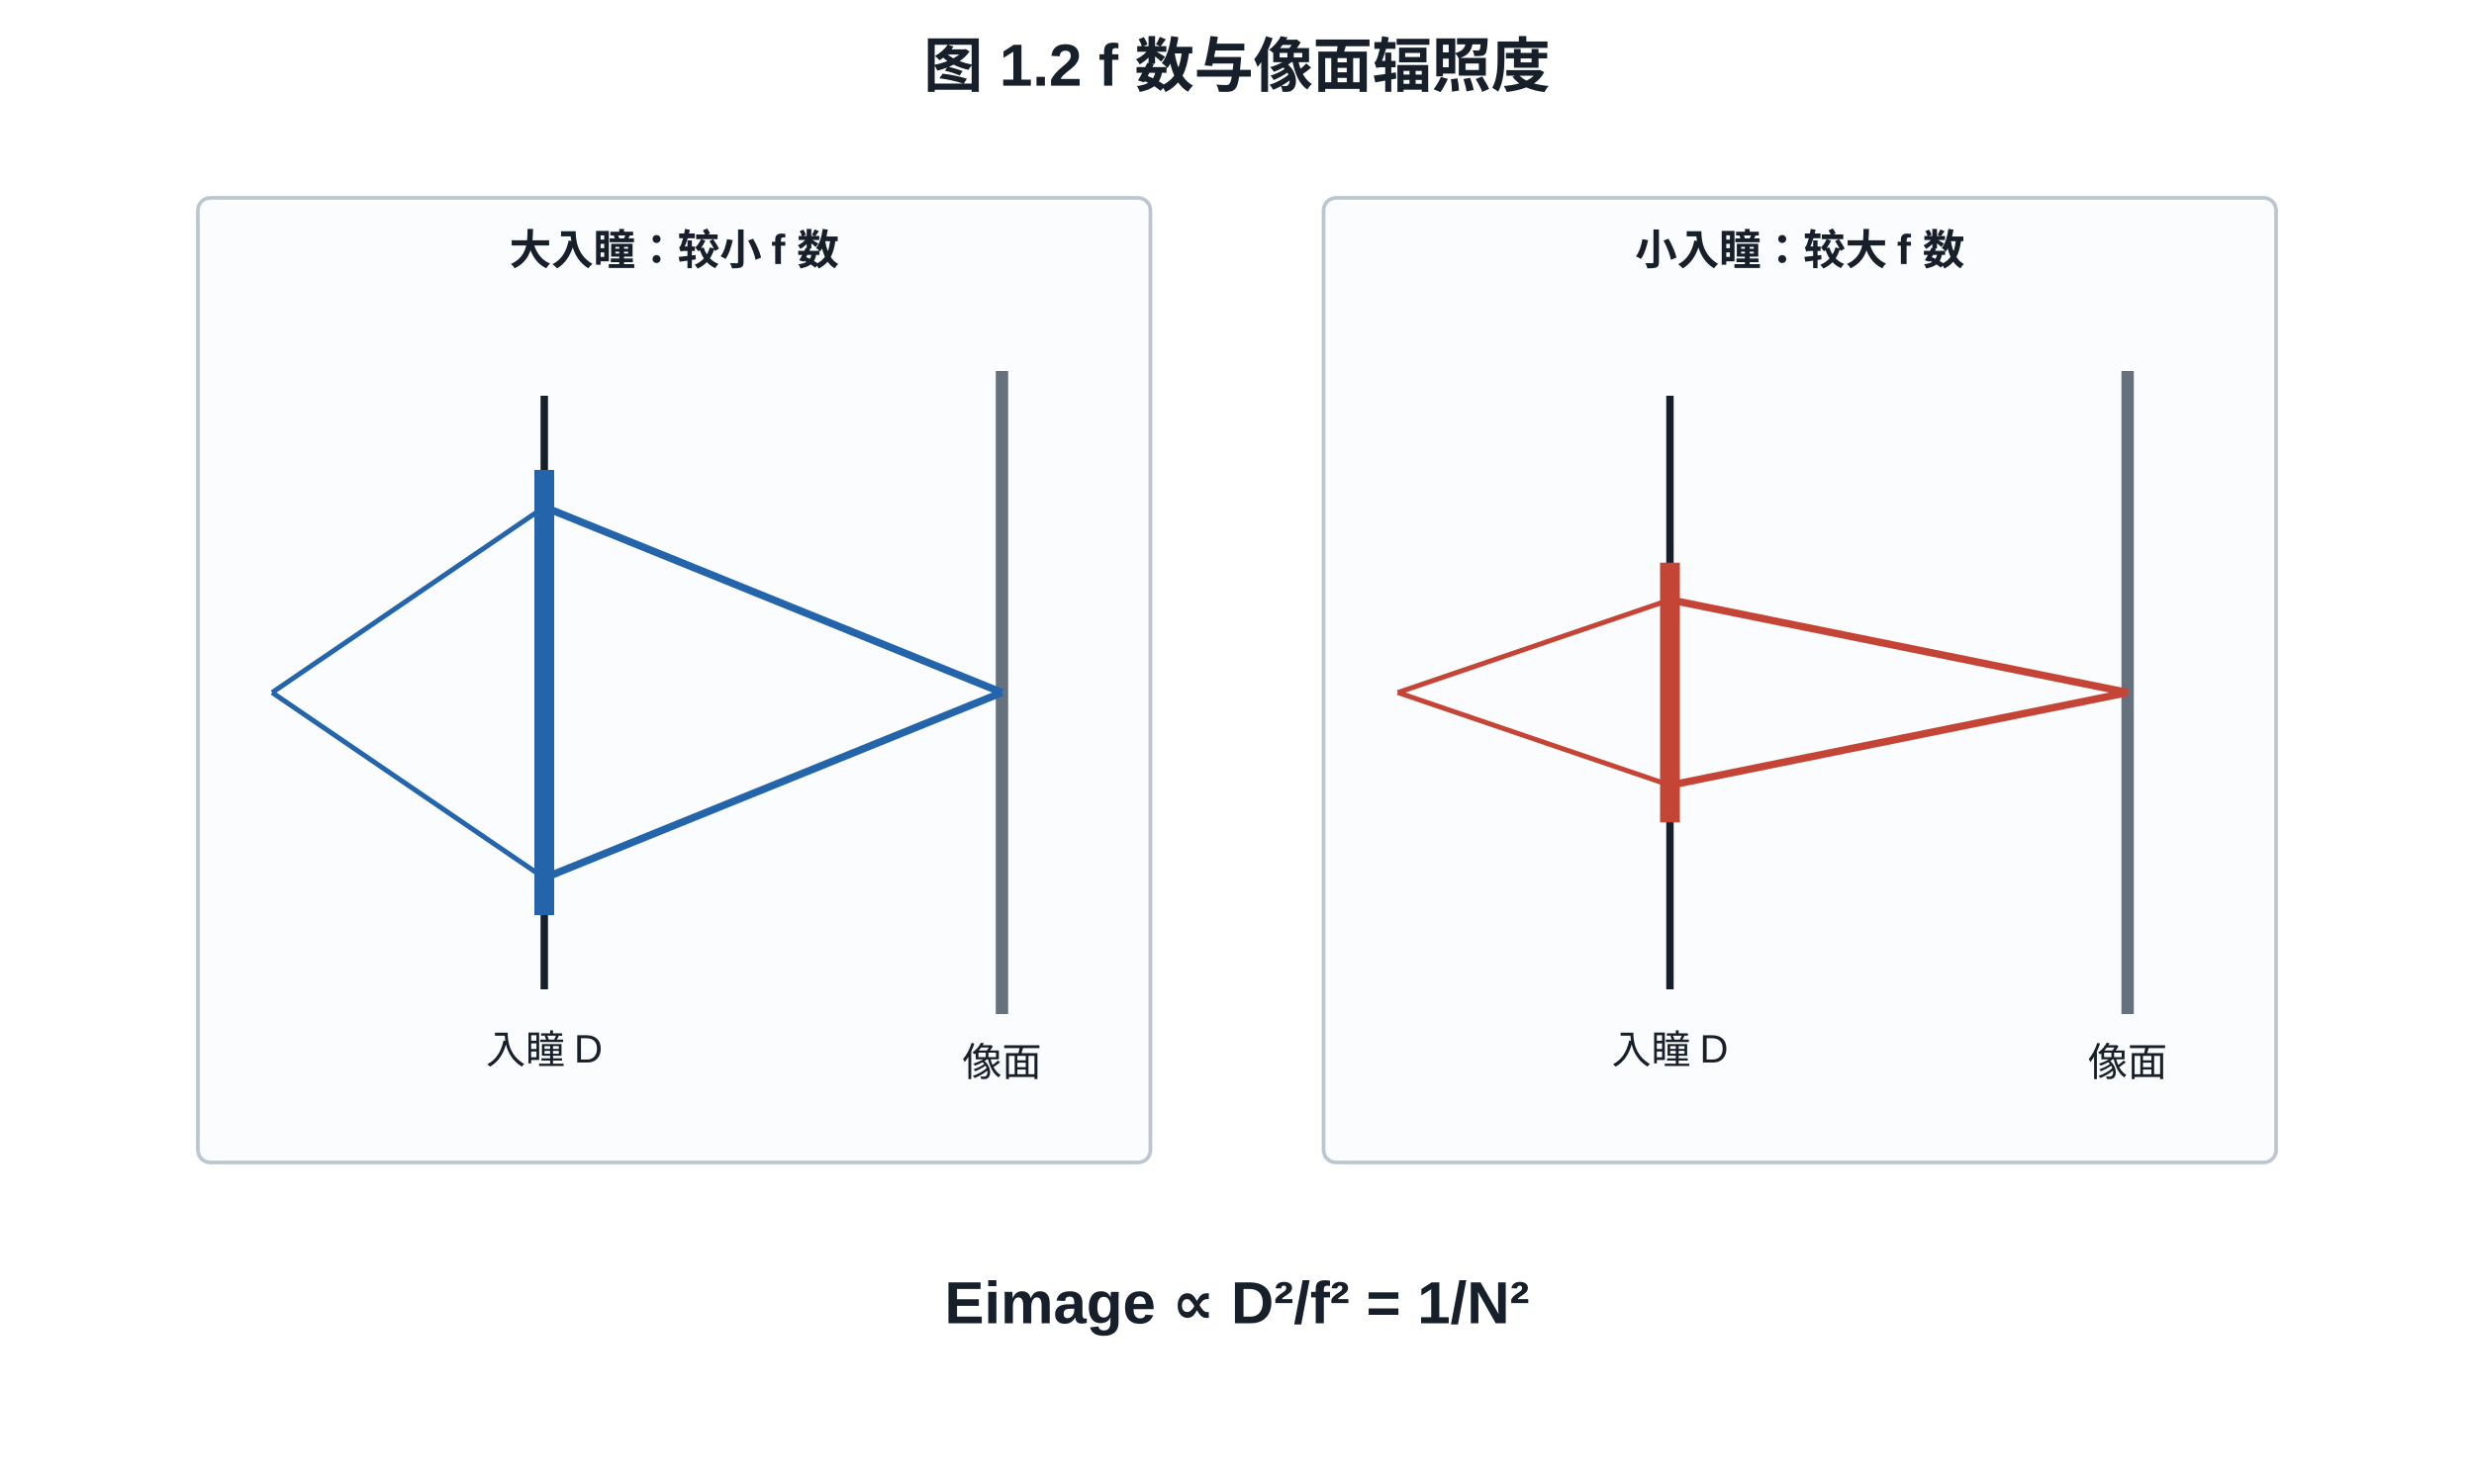
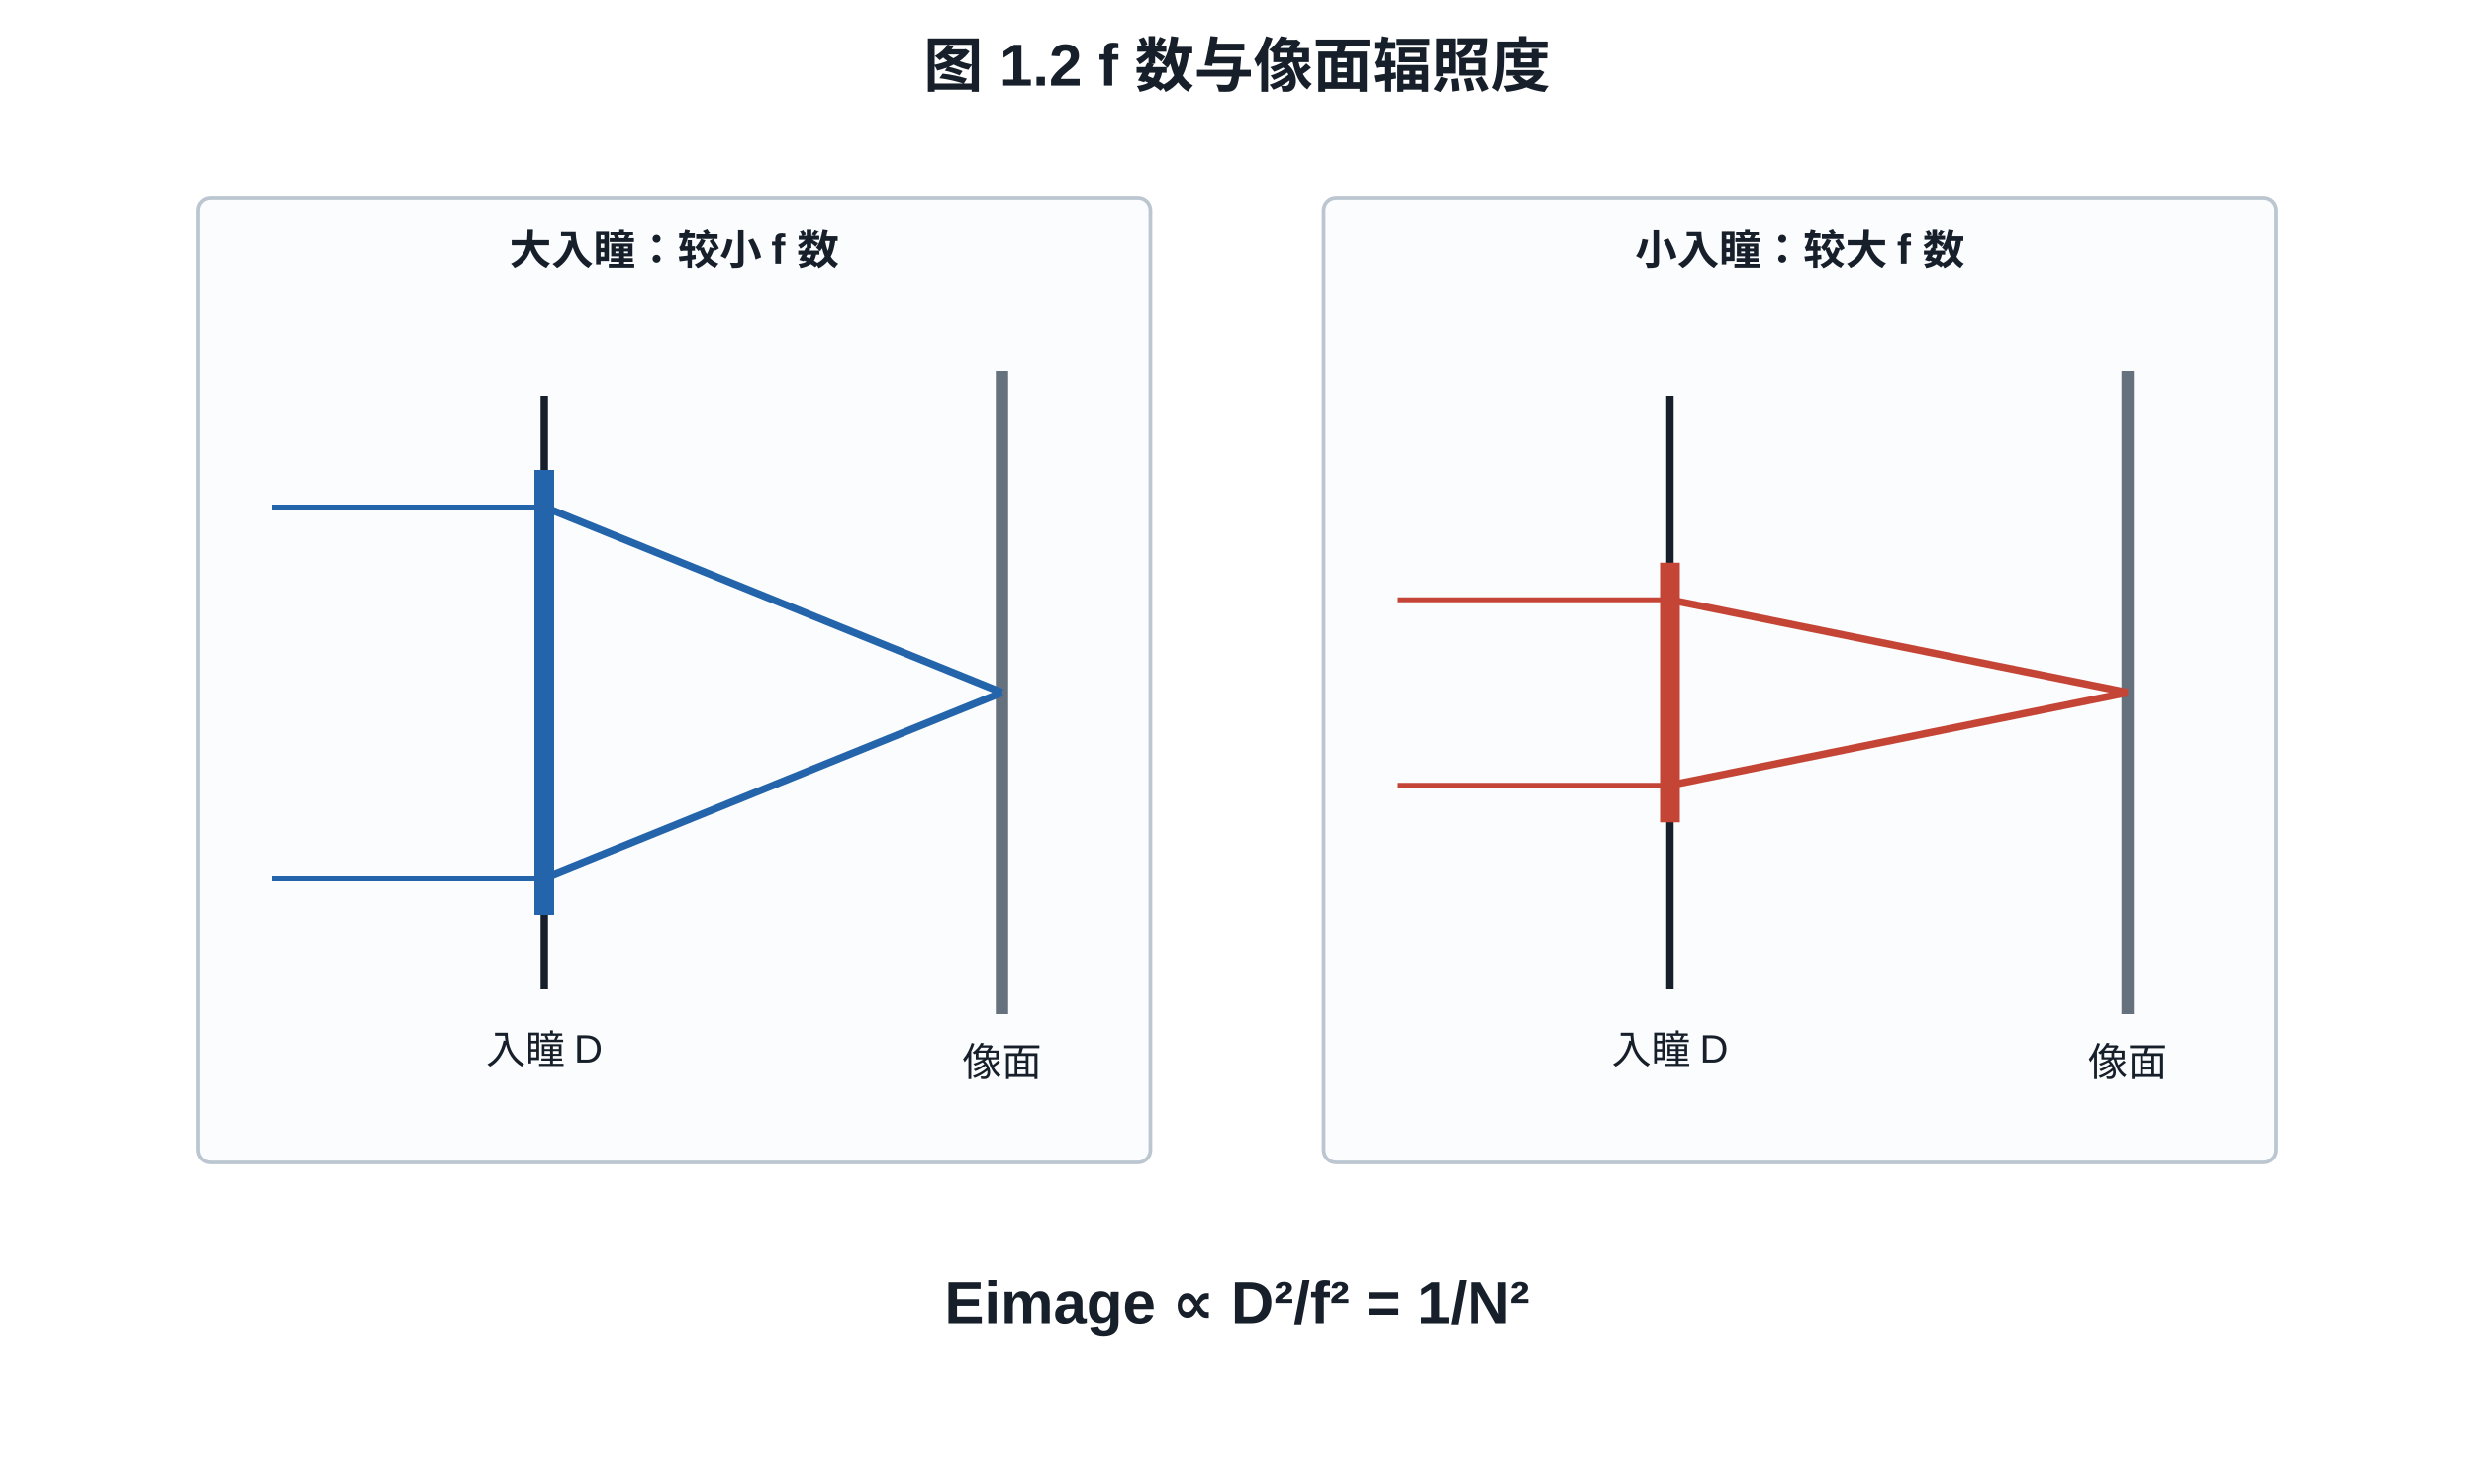
<svg xmlns="http://www.w3.org/2000/svg" width="1000" height="600" viewBox="0 0 1000 600" role="img" aria-label="图 1.2  f 数与像面辐照度">
  <defs>
    <marker id="arrow" markerWidth="9" markerHeight="9" refX="7" refY="3" orient="auto" markerUnits="strokeWidth">
      <path d="M0,0 L0,6 L8,3 z" fill="context-stroke" />
    </marker>
    <marker id="arrow-open" markerWidth="9" markerHeight="9" refX="7" refY="3" orient="auto" markerUnits="strokeWidth">
      <path d="M0,0 L8,3 L0,6" fill="none" stroke="context-stroke" />
    </marker>
  </defs>
  <rect x="0" y="0" width="1000" height="600" fill="#ffffff" />
  <text x="500.00" y="35.00" fill="#17202a" font-size="24" font-weight="700" text-anchor="middle" font-family="Arial, PingFang SC, Hiragino Sans GB, sans-serif">图 1.2  f 数与像面辐照度</text>
  <rect x="80.00" y="80.00" width="385.00" height="390.00" rx="5" fill="#fbfcfe" stroke="#bcc6d0" stroke-width="1.5" opacity="1.0" />
  <text x="272.50" y="107.00" fill="#17202a" font-size="17" font-weight="700" text-anchor="middle" font-family="Arial, PingFang SC, Hiragino Sans GB, sans-serif">大入瞳：较小 f 数</text>
  <line x1="220.00" y1="160.00" x2="220.00" y2="400.00" stroke="#17202a" stroke-width="3" opacity="1.0" />
  <line x1="405.00" y1="150.00" x2="405.00" y2="410.00" stroke="#66717e" stroke-width="5" opacity="1.0" />
  <line x1="220.00" y1="205.00" x2="405.00" y2="280.00" stroke="#2364aa" stroke-width="3" opacity="1.0" />
  <line x1="220.00" y1="355.00" x2="405.00" y2="280.00" stroke="#2364aa" stroke-width="3" opacity="1.0" />
-   <line x1="110.00" y1="280.00" x2="220.00" y2="205.00" stroke="#2364aa" stroke-width="2" opacity="1.0" />
-   <line x1="110.00" y1="280.00" x2="220.00" y2="355.00" stroke="#2364aa" stroke-width="2" opacity="1.0" />
+   <line x1="110.00" y1="205.00" x2="220.00" y2="205.00" stroke="#2364aa" stroke-width="2" opacity="1.0" />
+   <line x1="110.00" y1="355.00" x2="220.00" y2="355.00" stroke="#2364aa" stroke-width="2" opacity="1.0" />
  <line x1="220.00" y1="190.00" x2="220.00" y2="370.00" stroke="#2364aa" stroke-width="8" opacity="1.0" />
  <text x="220.00" y="430.00" fill="#17202a" font-size="16" font-weight="400" text-anchor="middle" font-family="Arial, PingFang SC, Hiragino Sans GB, sans-serif">入瞳 D</text>
  <text x="405.00" y="435.00" fill="#17202a" font-size="16" font-weight="400" text-anchor="middle" font-family="Arial, PingFang SC, Hiragino Sans GB, sans-serif">像面</text>
  <rect x="535.00" y="80.00" width="385.00" height="390.00" rx="5" fill="#fbfcfe" stroke="#bcc6d0" stroke-width="1.5" opacity="1.0" />
  <text x="727.50" y="107.00" fill="#17202a" font-size="17" font-weight="700" text-anchor="middle" font-family="Arial, PingFang SC, Hiragino Sans GB, sans-serif">小入瞳：较大 f 数</text>
  <line x1="675.00" y1="160.00" x2="675.00" y2="400.00" stroke="#17202a" stroke-width="3" opacity="1.0" />
  <line x1="860.00" y1="150.00" x2="860.00" y2="410.00" stroke="#66717e" stroke-width="5" opacity="1.0" />
  <line x1="675.00" y1="242.50" x2="860.00" y2="280.00" stroke="#c44536" stroke-width="3" opacity="1.0" />
  <line x1="675.00" y1="317.50" x2="860.00" y2="280.00" stroke="#c44536" stroke-width="3" opacity="1.0" />
-   <line x1="565.00" y1="280.00" x2="675.00" y2="242.50" stroke="#c44536" stroke-width="2" opacity="1.0" />
-   <line x1="565.00" y1="280.00" x2="675.00" y2="317.50" stroke="#c44536" stroke-width="2" opacity="1.0" />
+   <line x1="565.00" y1="242.50" x2="675.00" y2="242.50" stroke="#c44536" stroke-width="2" opacity="1.0" />
+   <line x1="565.00" y1="317.50" x2="675.00" y2="317.50" stroke="#c44536" stroke-width="2" opacity="1.0" />
  <line x1="675.00" y1="227.50" x2="675.00" y2="332.50" stroke="#c44536" stroke-width="8" opacity="1.0" />
  <text x="675.00" y="430.00" fill="#17202a" font-size="16" font-weight="400" text-anchor="middle" font-family="Arial, PingFang SC, Hiragino Sans GB, sans-serif">入瞳 D</text>
  <text x="860.00" y="435.00" fill="#17202a" font-size="16" font-weight="400" text-anchor="middle" font-family="Arial, PingFang SC, Hiragino Sans GB, sans-serif">像面</text>
  <text x="500.00" y="535.00" fill="#17202a" font-size="24" font-weight="700" text-anchor="middle" font-family="Arial, PingFang SC, Hiragino Sans GB, sans-serif">Eimage ∝ D²/f² = 1/N²</text>
</svg>
